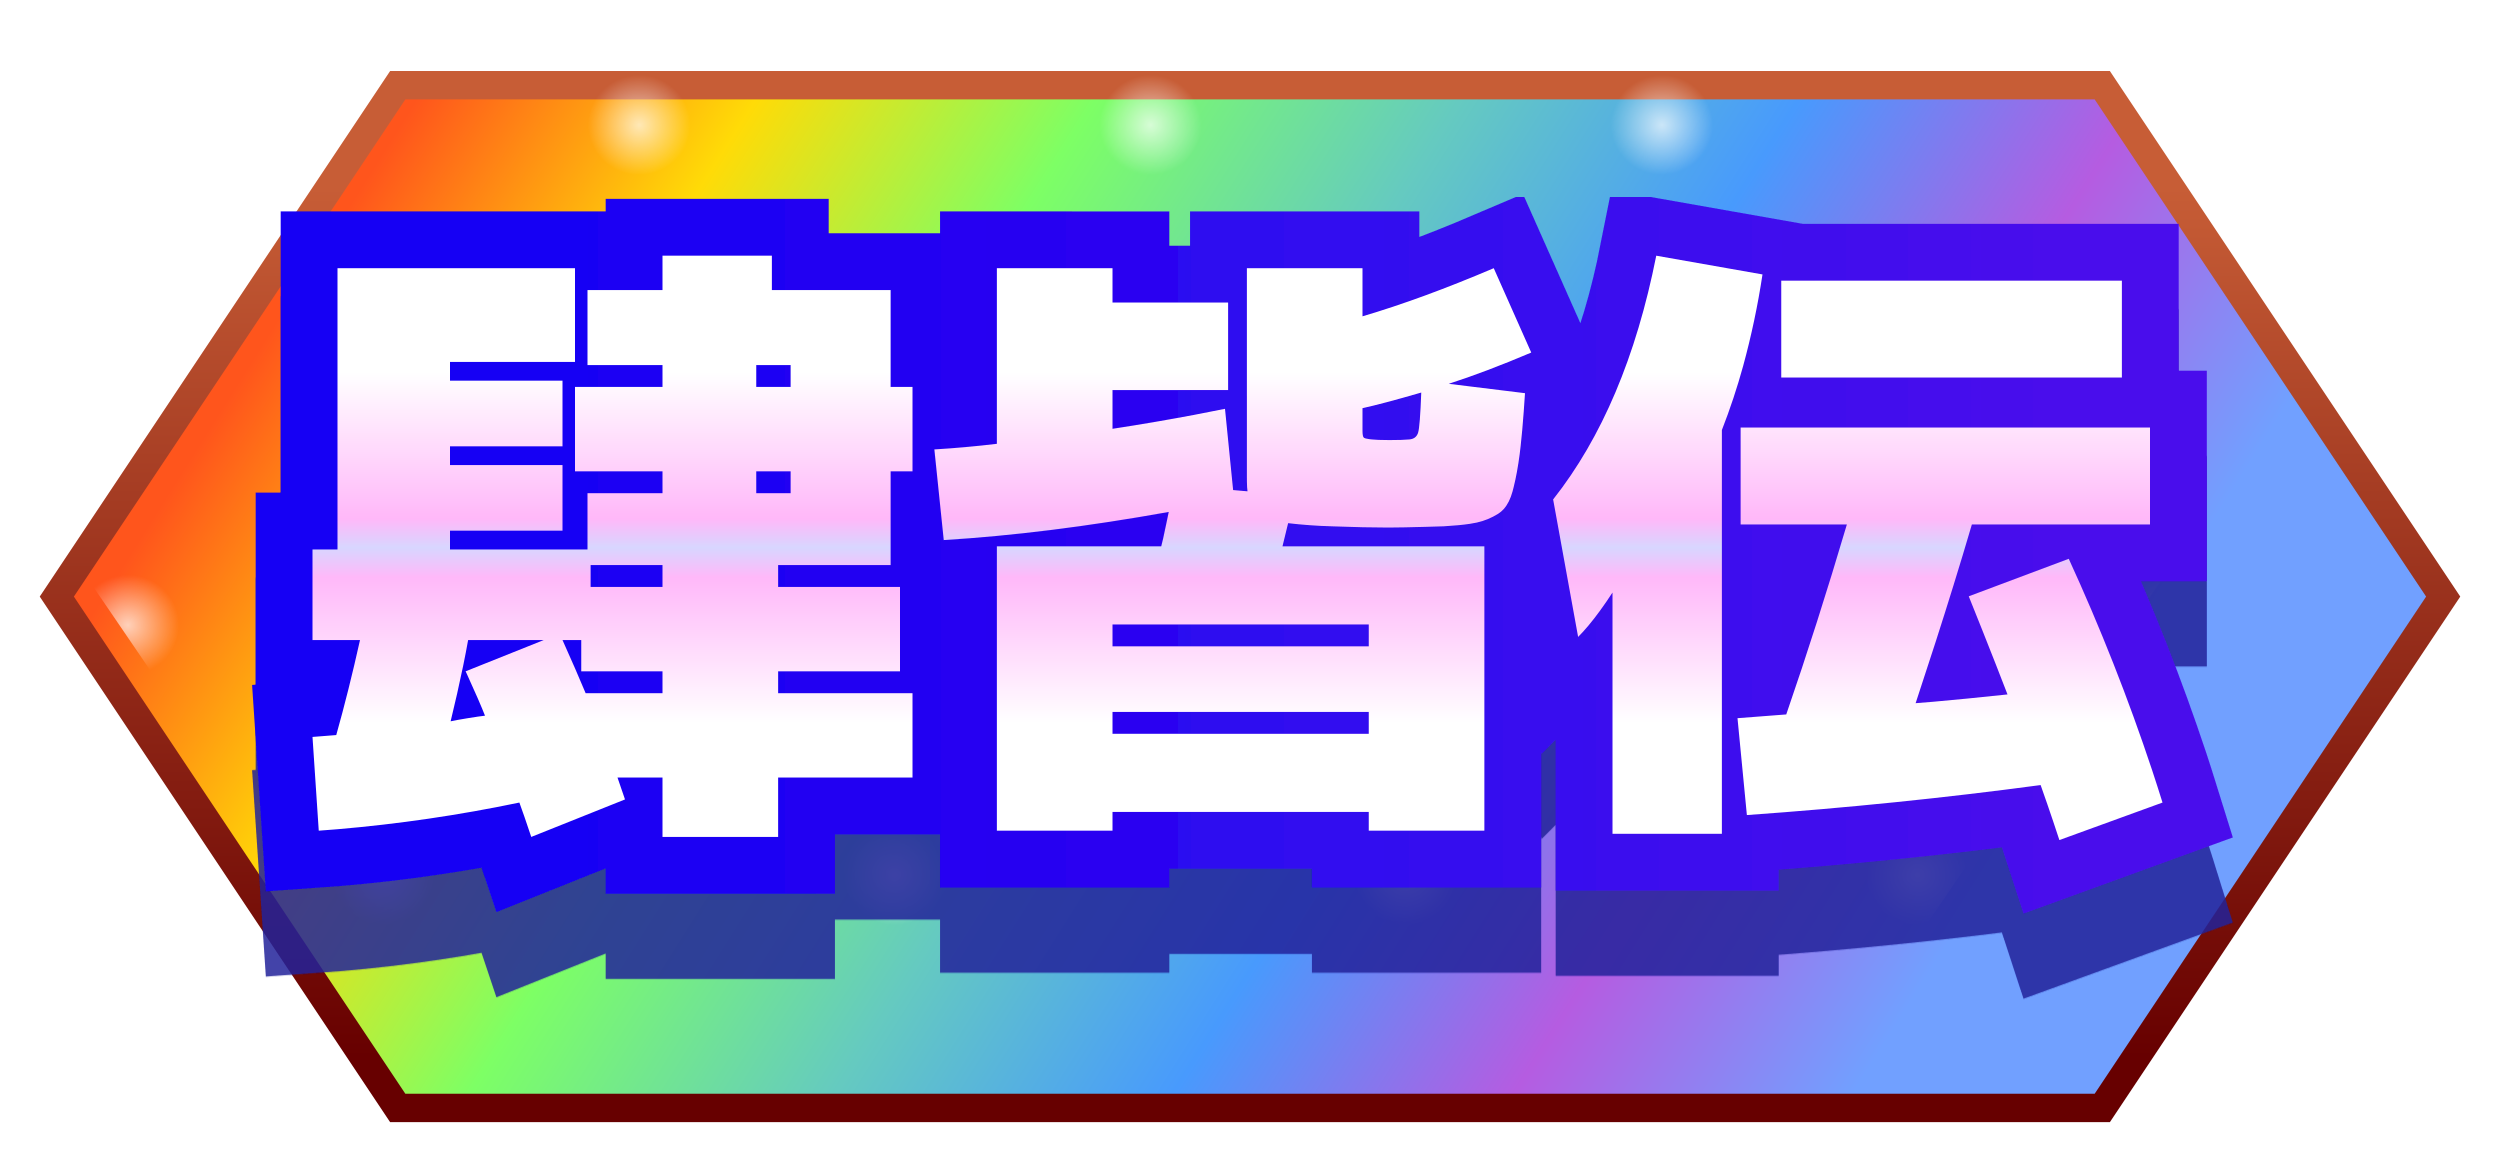
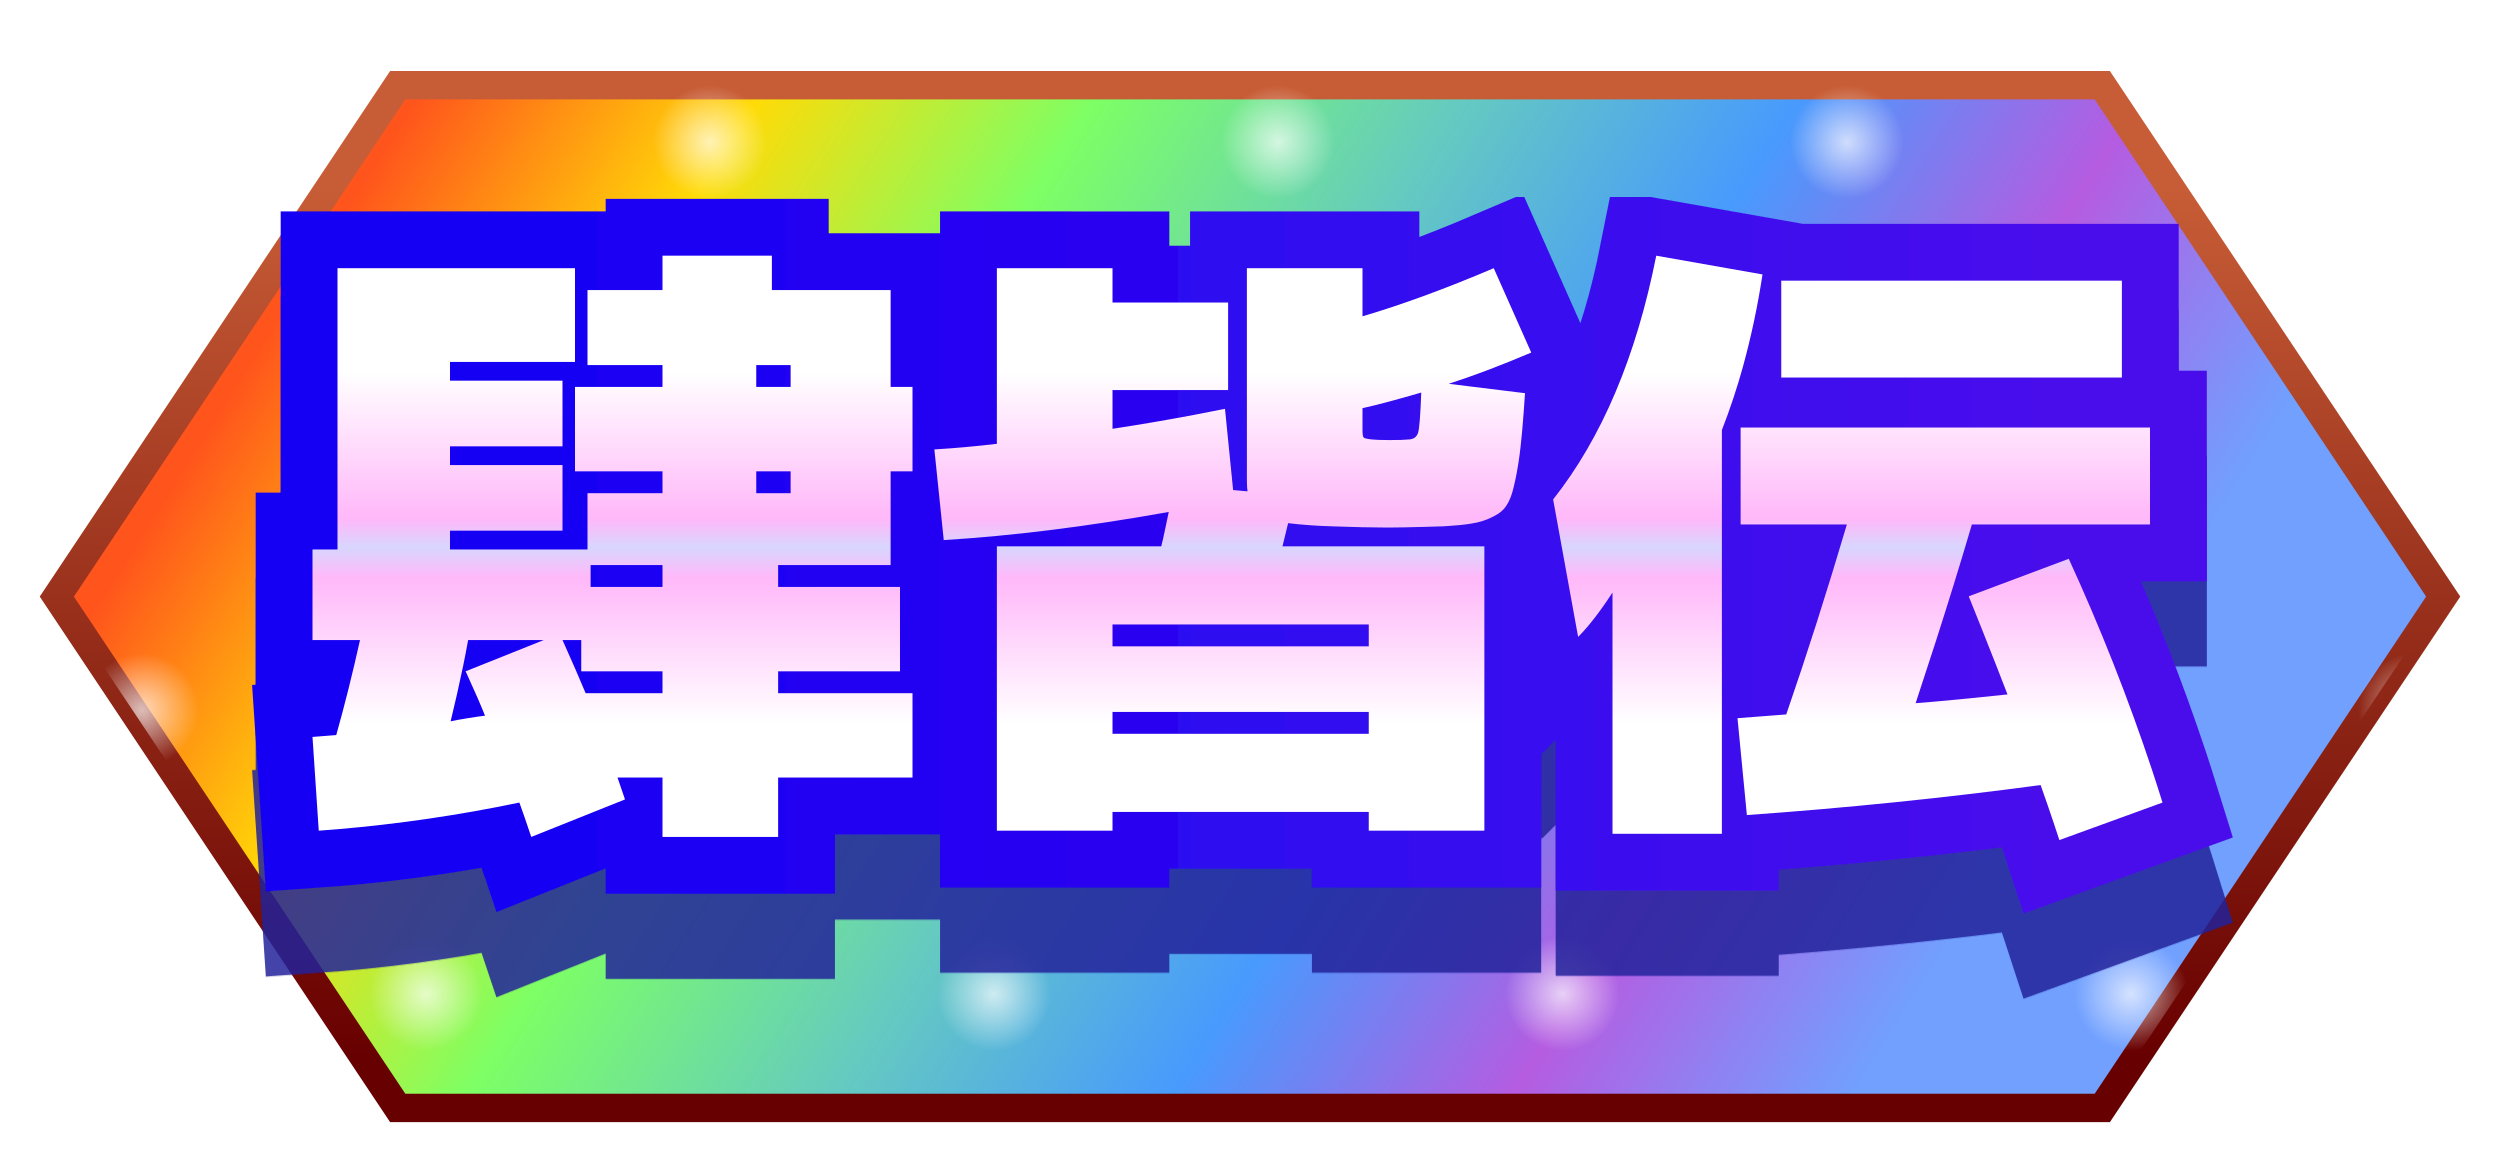
- <svg xmlns="http://www.w3.org/2000/svg" viewBox="0 0 88 41" width="88" height="41">
+ <svg xmlns="http://www.w3.org/2000/svg" width="88" height="41">
  <defs>
-     <radialGradient id="patternGradient">
-       <stop offset="0%" stop-color="#FFFFFF" stop-opacity="0.7" />
-       <stop offset="100%" stop-color="#FFFFFF" stop-opacity="0" />
-     </radialGradient>
-     <pattern id="fillPattern" x="0" y="0" width="20" height="20" patternUnits="userSpaceOnUse">
-       <rect x="3" y="3" width="4" height="4" fill="url(#patternGradient)" />
-       <rect x="13" y="13" width="4" height="4" fill="url(#patternGradient)" />
-     </pattern>
-     <linearGradient id="fillGradient" cx="10%" cy="15%" gradientTransform="rotate(15)">
+     <linearGradient id="c" cx="10%" cy="15%" gradientTransform="rotate(15)">
      <stop offset="14%" stop-color="#ff551c" />
      <stop offset="28%" stop-color="#ffdb07" />
      <stop offset="42%" stop-color="#7dff65" />
      <stop offset="57%" stop-color="#65cac0" />
      <stop offset="71%" stop-color="#489afd" />
      <stop offset="85%" stop-color="#b55ce1" />
      <stop offset="99%" stop-color="#71a0ff" />
    </linearGradient>
-     <linearGradient id="strokeGradient" x1="0%" y1="0%" x2="0%" y2="100%">
+     <linearGradient id="b" x1="0%" y1="0%" x2="0%" y2="100%">
      <stop offset="10%" stop-color="#c75d36" />
      <stop offset="95%" stop-color="#670000" />
    </linearGradient>
-     <linearGradient id="textGradient" x1="0%" y1="0%" x2="0%" y2="50%" spreadMethod="reflect">
-       <stop offset="40%" stop-color="#ffffff" />
+     <linearGradient id="e" x1="0%" y1="0%" x2="0%" y2="50%" spreadMethod="reflect">
+       <stop offset="40%" stop-color="#fff" />
      <stop offset="90%" stop-color="#ffb8f9" />
      <stop offset="100%" stop-color="#d8d6ff" />
    </linearGradient>
-     <linearGradient id="textStrokeGradient">
+     <linearGradient id="f">
      <stop offset="10%" stop-color="#1600f4" />
      <stop offset="95%" stop-color="#490FEC" />
    </linearGradient>
-     <filter id="textShadow" height="150%">
-       <feDropShadow dx="0" dy="3" flood-color="#221C9A" flood-opacity="0.85" stdDeviation="0" />
+     <radialGradient id="a">
+       <stop offset="0%" stop-color="#FFF" stop-opacity=".7" />
+       <stop offset="100%" stop-color="#FFF" stop-opacity="0" />
+     </radialGradient>
+     <pattern id="d" x="0" y="0" width="20" height="20" patternUnits="userSpaceOnUse">
+       <rect x="3" y="3" width="4" height="4" fill="url(#a)" />
+       <rect x="13" y="13" width="4" height="4" fill="url(#a)" />
+     </pattern>
+     <filter id="g" height="150%">
+       <feDropShadow dx="0" dy="3" flood-color="#221C9A" flood-opacity=".85" stdDeviation="0" />
    </filter>
  </defs>
-   <polygon points="2,21 14,3 74,3 86,21 74,39 14,39" stroke="url(#strokeGradient)" fill="url(#fillGradient)" />
-   <polygon points="2,21 14,3 74,3 86,21 74,39 14,39" stroke-width="0" fill="url(#fillPattern)" transform="scale(0.9 0.88)" transform-origin="center" />
-   <g id="svgGroup" fill="url(#textGradient)" stroke-linecap="round" fill-rule="evenodd" stroke="url(#textStrokeGradient)" stroke-width="4" paint-order="stroke" filter="url(#textShadow)">
-     <path transform="translate(11, 9)" d="M 20.35 7.59 L 20.35 10.89 L 16.39 10.89 L 16.39 11.66 L 20.68 11.66 L 20.68 14.63 L 16.39 14.63 L 16.39 15.4 L 21.12 15.4 L 21.12 18.37 L 16.39 18.37 L 16.39 20.46 L 12.32 20.46 L 12.32 18.37 L 10.736 18.37 Q 10.912 18.898 11 19.14 L 7.7 20.46 Q 7.436 19.668 7.282 19.25 A 53.51 53.51 0 0 1 0.869 20.19 A 48.915 48.915 0 0 1 0.22 20.24 L 0 16.94 Q 0.264 16.918 0.836 16.874 Q 1.276 15.312 1.672 13.53 L 0 13.53 L 0 10.34 L 0.88 10.34 L 0.88 0.44 L 9.24 0.44 L 9.24 3.74 L 4.84 3.74 L 4.84 4.4 L 8.8 4.4 L 8.8 6.71 L 4.84 6.71 L 4.84 7.37 L 8.8 7.37 L 8.8 9.68 L 4.84 9.68 L 4.84 10.34 L 9.68 10.34 L 9.68 8.36 L 12.32 8.36 L 12.32 7.59 L 9.24 7.59 L 9.24 4.62 L 12.32 4.62 L 12.32 3.85 L 9.68 3.85 L 9.68 1.21 L 12.32 1.21 L 12.32 0 L 16.17 0 L 16.17 1.21 L 20.35 1.21 L 20.35 4.62 L 21.12 4.62 L 21.12 7.59 L 20.35 7.59 Z M 28.16 1.65 L 32.23 1.65 L 32.23 4.73 L 28.16 4.73 L 28.16 6.094 A 78.428 78.428 0 0 0 31.034 5.603 A 90.71 90.71 0 0 0 32.12 5.39 L 32.406 8.25 L 32.912 8.294 Q 32.895 8.177 32.891 7.958 A 8.109 8.109 0 0 1 32.89 7.81 L 32.89 0.44 L 36.96 0.44 L 36.96 2.134 Q 39.05 1.518 41.58 0.44 L 42.9 3.41 Q 41.294 4.092 39.996 4.51 L 42.68 4.84 A 63.887 63.887 0 0 1 42.635 5.494 Q 42.583 6.2 42.527 6.699 A 15.641 15.641 0 0 1 42.493 6.985 A 12.377 12.377 0 0 1 42.396 7.611 Q 42.344 7.895 42.282 8.143 A 6.84 6.84 0 0 1 42.24 8.305 Q 42.134 8.691 41.934 8.916 A 0.921 0.921 0 0 1 41.734 9.086 Q 41.382 9.306 40.986 9.394 A 3.757 3.757 0 0 1 40.734 9.44 Q 40.373 9.494 39.82 9.526 A 151.309 151.309 0 0 1 39.185 9.545 Q 38.346 9.569 37.887 9.57 A 18.506 18.506 0 0 1 37.84 9.57 Q 37.067 9.57 35.917 9.528 A 95.813 95.813 0 0 1 35.86 9.526 Q 35.09 9.504 34.342 9.416 Q 34.276 9.702 34.144 10.23 L 41.25 10.23 L 41.25 20.24 L 37.18 20.24 L 37.18 19.58 L 28.16 19.58 L 28.16 20.24 L 24.09 20.24 L 24.09 10.23 L 29.876 10.23 Q 29.913 10.118 30.078 9.32 A 118.101 118.101 0 0 0 30.14 9.02 Q 25.85 9.79 22.22 10.01 L 21.89 6.82 Q 22.99 6.754 24.09 6.622 L 24.09 0.44 L 28.16 0.44 L 28.16 1.65 Z M 58.3 11.99 L 61.82 10.67 A 73.35 73.35 0 0 1 64.758 18.121 A 66.288 66.288 0 0 1 65.12 19.25 L 61.49 20.57 A 59.195 59.195 0 0 0 61.273 19.916 Q 61.175 19.626 61.065 19.305 A 112.585 112.585 0 0 0 60.83 18.634 Q 55.748 19.316 50.49 19.69 L 50.16 16.28 L 51.876 16.148 Q 52.976 12.958 54.01 9.46 L 50.27 9.46 L 50.27 6.05 L 64.68 6.05 L 64.68 9.46 L 58.41 9.46 A 143.854 143.854 0 0 1 57.76 11.613 Q 57.173 13.511 56.43 15.752 A 56.556 56.556 0 0 0 57.069 15.7 Q 58.113 15.609 59.664 15.444 Q 59.286 14.461 58.783 13.197 A 353.96 353.96 0 0 0 58.3 11.99 Z M 49.61 6.138 L 49.61 20.35 L 45.76 20.35 L 45.76 11.858 A 14.959 14.959 0 0 1 45.319 12.499 Q 44.911 13.059 44.55 13.42 L 43.67 8.58 Q 46.244 5.324 47.3 0 L 51.04 0.66 A 28.07 28.07 0 0 1 50.36 3.877 A 22.702 22.702 0 0 1 49.61 6.138 Z M 63.69 4.29 L 51.7 4.29 L 51.7 0.88 L 63.69 0.88 L 63.69 4.29 Z M 28.16 16.06 L 28.16 16.83 L 37.18 16.83 L 37.18 16.06 L 28.16 16.06 Z M 28.16 13.75 L 37.18 13.75 L 37.18 12.98 L 28.16 12.98 L 28.16 13.75 Z M 5.39 14.63 L 8.14 13.53 L 5.478 13.53 Q 5.327 14.377 5.092 15.411 A 64.187 64.187 0 0 1 4.862 16.39 Q 5.06 16.346 5.467 16.28 Q 5.867 16.215 6.065 16.193 A 3.999 3.999 0 0 1 6.072 16.192 Q 5.881 15.705 5.426 14.708 A 84.512 84.512 0 0 0 5.39 14.63 Z M 9.614 15.4 L 12.32 15.4 L 12.32 14.63 L 9.46 14.63 L 9.46 13.53 L 8.8 13.53 Q 9.284 14.608 9.614 15.4 Z M 36.96 5.368 L 36.96 6.16 Q 36.96 6.358 37.004 6.402 Q 37.04 6.438 37.206 6.459 A 2.339 2.339 0 0 0 37.29 6.468 Q 37.453 6.488 37.88 6.49 A 19.846 19.846 0 0 0 37.95 6.49 Q 38.368 6.49 38.61 6.468 Q 38.838 6.447 38.91 6.251 A 0.445 0.445 0 0 0 38.918 6.226 Q 38.984 6.006 39.028 4.818 Q 37.664 5.214 36.96 5.368 Z M 9.79 10.89 L 9.79 11.66 L 12.32 11.66 L 12.32 10.89 L 9.79 10.89 Z M 15.62 7.59 L 15.62 8.36 L 16.83 8.36 L 16.83 7.59 L 15.62 7.59 Z M 16.83 3.85 L 15.62 3.85 L 15.62 4.62 L 16.83 4.62 L 16.83 3.85 Z" />
+   <polygon points="2,21 14,3 74,3 86,21 74,39 14,39" stroke="url(#b)" fill="url(#c)" />
+   <polygon points="2,21 14,3 74,3 86,21 74,39 14,39" fill="url(#d)" />
+   <g fill="url(#e)" stroke-linecap="round" fill-rule="evenodd" stroke="url(#f)" stroke-width="4" paint-order="stroke" filter="url(#g)">
+     <path d="M31.35 16.59v3.3h-3.96v.77h4.29v2.97h-4.29v.77h4.73v2.97h-4.73v2.09h-4.07v-2.09h-1.584q.176.528.264.77l-3.3 1.32q-.264-.792-.418-1.21a53.51 53.51 0 01-6.413.94 48.915 48.915 0 01-.649.05l-.22-3.3q.264-.022.836-.066.44-1.562.836-3.344H11v-3.19h.88v-9.9h8.36v3.3h-4.4v.66h3.96v2.31h-3.96v.66h3.96v2.31h-3.96v.66h4.84v-1.98h2.64v-.77h-3.08v-2.97h3.08v-.77h-2.64v-2.64h2.64V9h3.85v1.21h4.18v3.41h.77v2.97h-.77zm7.81-5.94h4.07v3.08h-4.07v1.364a78.428 78.428 0 002.874-.491 90.71 90.71 0 001.086-.213l.286 2.86.506.044q-.017-.117-.021-.336a8.109 8.109 0 01-.001-.148V9.44h4.07v1.694q2.09-.616 4.62-1.694l1.32 2.97q-1.606.682-2.904 1.1l2.684.33a63.887 63.887 0 01-.045.654q-.052.706-.108 1.205a15.641 15.641 0 01-.034.286 12.377 12.377 0 01-.097.626q-.052.284-.114.532a6.84 6.84 0 01-.042.162q-.106.386-.306.611a.921.921 0 01-.2.17q-.352.22-.748.308a3.757 3.757 0 01-.252.046q-.361.054-.914.086a151.309 151.309 0 01-.635.019q-.839.024-1.298.025a18.506 18.506 0 01-.047 0q-.773 0-1.923-.042a95.813 95.813 0 01-.057-.002q-.77-.022-1.518-.11-.066.286-.198.814h7.106v10.01h-4.07v-.66h-9.02v.66h-4.07V19.23h5.786q.037-.112.202-.91a118.101 118.101 0 00.062-.3q-4.29.77-7.92.99l-.33-3.19q1.1-.066 2.2-.198V9.44h4.07v1.21zM69.3 20.99l3.52-1.32a73.35 73.35 0 012.938 7.451 66.288 66.288 0 01.362 1.129l-3.63 1.32a59.195 59.195 0 00-.217-.654l-.208-.611a112.585 112.585 0 00-.235-.671q-5.082.682-10.34 1.056l-.33-3.41 1.716-.132q1.1-3.19 2.134-6.688h-3.74v-3.41h14.41v3.41h-6.27a143.854 143.854 0 01-.65 2.153q-.587 1.898-1.33 4.139a56.556 56.556 0 00.639-.052q1.044-.091 2.595-.256-.378-.983-.881-2.247a353.96 353.96 0 00-.483-1.207zm-8.69-5.852V29.35h-3.85v-8.492a14.959 14.959 0 01-.441.641q-.408.56-.769.921l-.88-4.84Q57.244 14.324 58.3 9l3.74.66a28.07 28.07 0 01-.68 3.217 22.702 22.702 0 01-.75 2.261zm14.08-1.848H62.7V9.88h11.99v3.41zM39.16 25.06v.77h9.02v-.77h-9.02zm0-2.31h9.02v-.77h-9.02v.77zm-22.77.88l2.75-1.1h-2.662q-.151.847-.386 1.881a64.187 64.187 0 01-.23.979q.198-.044.605-.11.4-.065.598-.087a3.999 3.999 0 01.007-.001q-.191-.487-.646-1.484a84.512 84.512 0 00-.036-.078zm4.224.77h2.706v-.77h-2.86v-1.1h-.66q.484 1.078.814 1.87zM47.96 14.368v.792q0 .198.044.242.036.036.202.057a2.339 2.339 0 00.084.009q.163.02.59.022a19.846 19.846 0 00.07 0q.418 0 .66-.022.228-.021.3-.217a.445.445 0 00.008-.025q.066-.22.11-1.408-1.364.396-2.068.55zM20.79 19.89v.77h2.53v-.77h-2.53zm5.83-3.3v.77h1.21v-.77h-1.21zm1.21-3.74h-1.21v.77h1.21v-.77z" />
  </g>
</svg>
